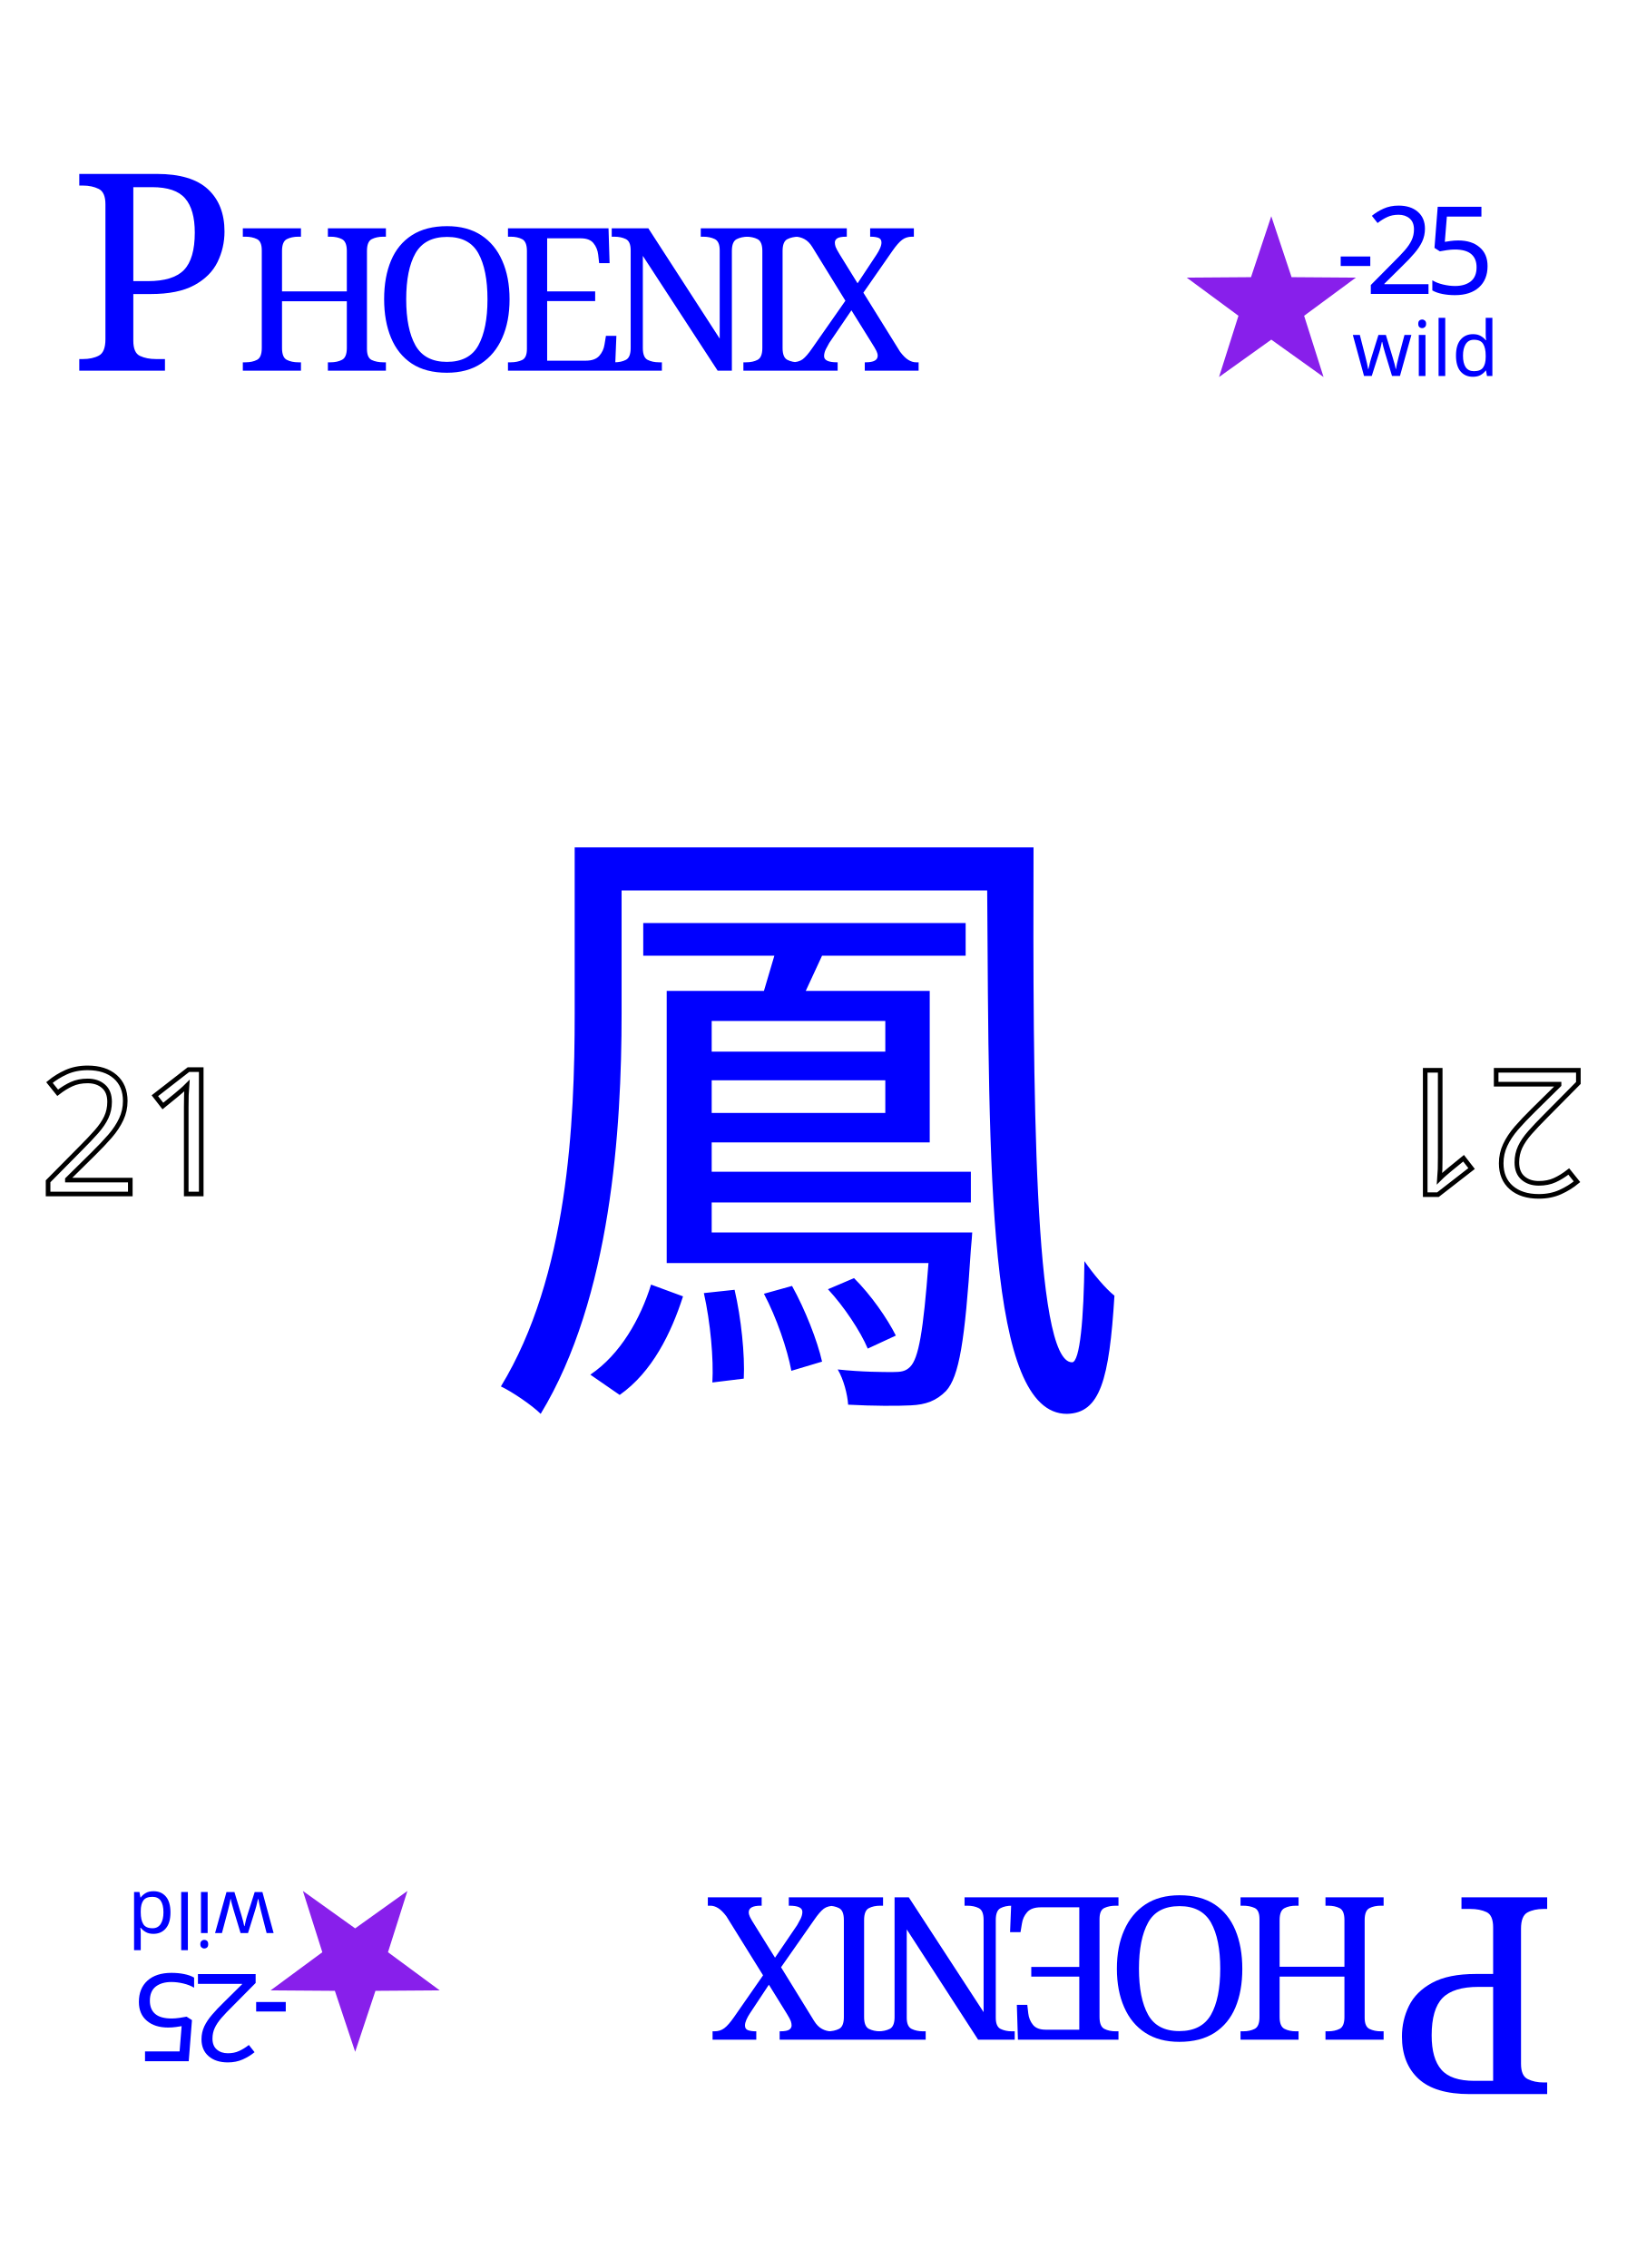
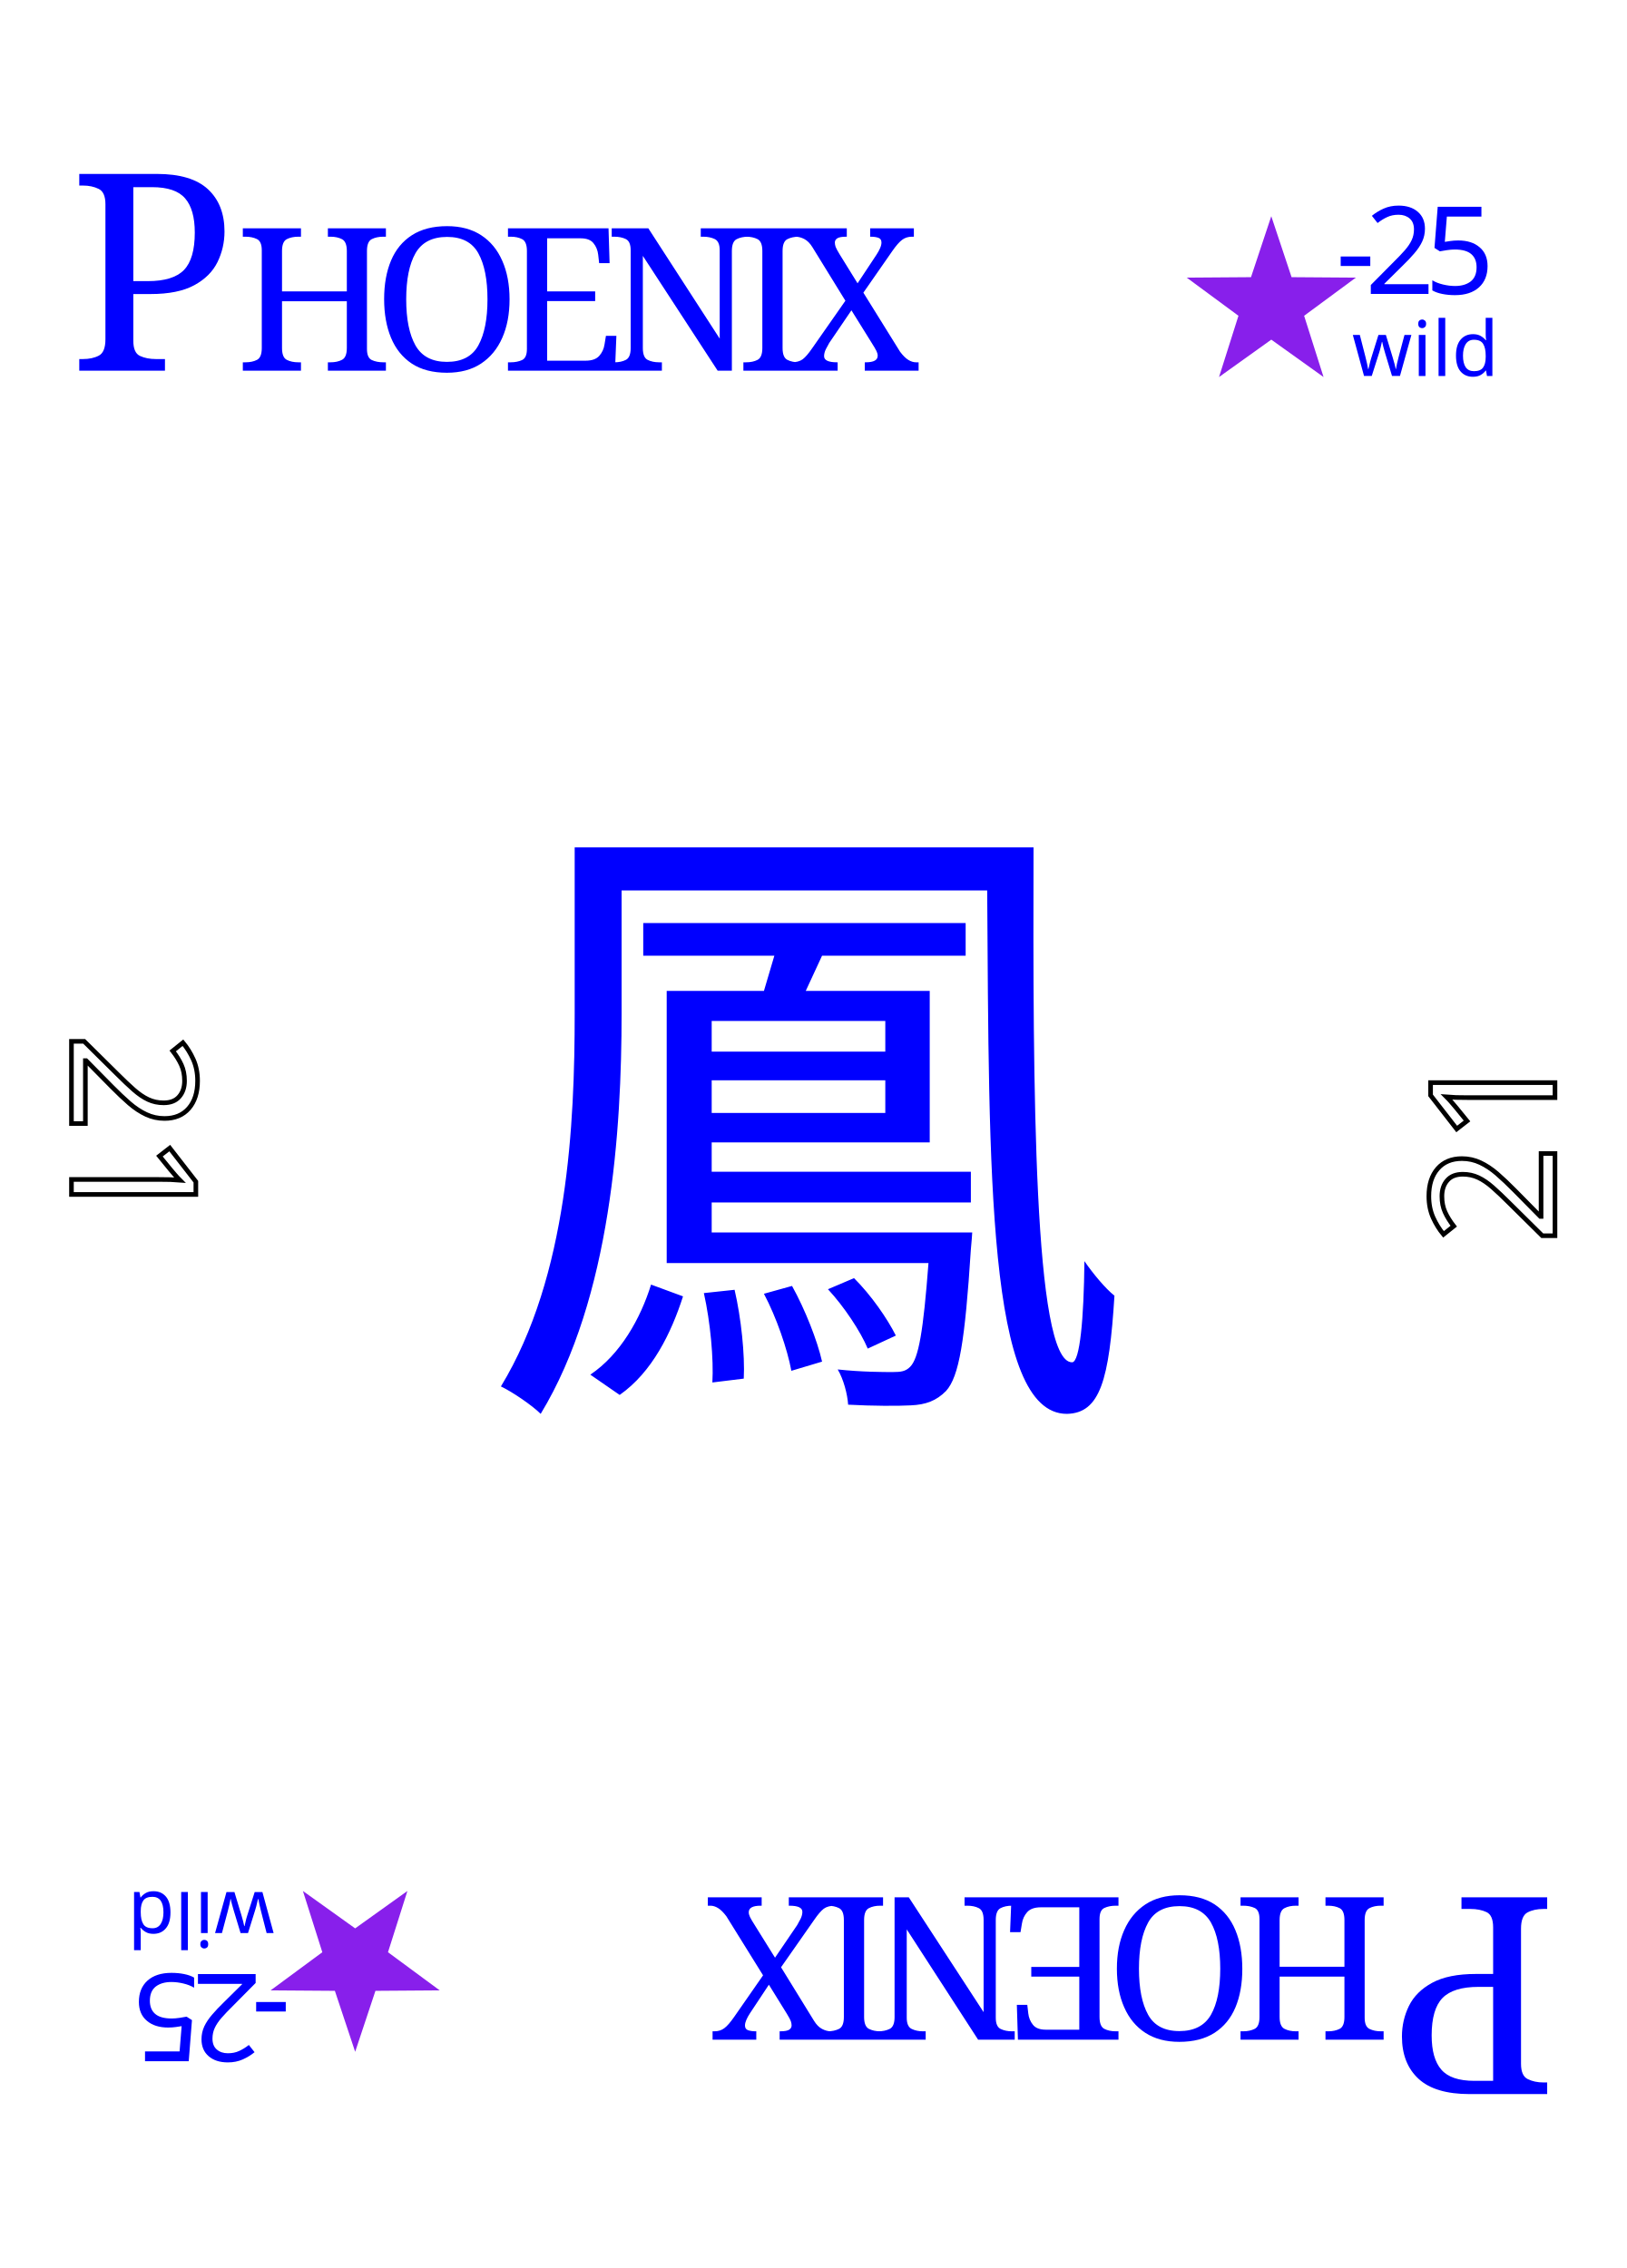
<svg xmlns="http://www.w3.org/2000/svg" width="224.25" height="312.781" id="svg18947" version="1.1">
  <defs id="defs18949">
    <linearGradient id="linearGradient3006">
      <stop id="stop3008" offset="0" style="stop-color:#ffffff;stop-opacity:1;" />
      <stop style="stop-color:#7f7f7f;stop-opacity:1;" offset="0.377" id="stop3014" />
      <stop id="stop3016" offset="0.802" style="stop-color:#ffffff;stop-opacity:1;" />
      <stop id="stop3010" offset="1" style="stop-color:#cccccc;stop-opacity:1" />
    </linearGradient>
    <linearGradient id="linearGradient3804">
      <stop id="stop3806" offset="0" style="stop-color:#000000;stop-opacity:1;" />
      <stop style="stop-color:#333333;stop-opacity:1" offset="0.5" id="stop3812" />
      <stop id="stop3808" offset="1" style="stop-color:#000000;stop-opacity:1;" />
    </linearGradient>
    <linearGradient id="linearGradient3833">
      <stop id="stop3835" offset="0" style="stop-color:#000000;stop-opacity:1;" />
      <stop style="stop-color:#333333;stop-opacity:1" offset="0.5" id="stop3841" />
      <stop id="stop3837" offset="1" style="stop-color:#000000;stop-opacity:1" />
    </linearGradient>
    <linearGradient id="linearGradient3851">
      <stop id="stop3853" offset="0" style="stop-color:#808080;stop-opacity:1;" />
      <stop style="stop-color:#ffffff;stop-opacity:1;" offset="0.5" id="stop3859" />
      <stop id="stop3855" offset="1" style="stop-color:#808080;stop-opacity:1;" />
    </linearGradient>
  </defs>
  <g id="layer1" transform="translate(-247.874,-381.6862)" style="display:inline">
    <g transform="translate(-0.5108173,6e-5)" id="g105150">
      <text xml:space="preserve" style="font-size:38px;font-style:normal;font-weight:normal;line-height:125%;letter-spacing:0px;word-spacing:0px;fill:#000000;fill-opacity:1;stroke:none;font-family:Sans" x="314.758" y="437.67" id="text9518">
        <tspan id="tspan9520" x="314.758" y="437.67" />
      </text>
      <text xml:space="preserve" style="font-size:38px;font-style:normal;font-weight:normal;line-height:125%;letter-spacing:0px;word-spacing:0px;fill:#000000;fill-opacity:1;stroke:none;font-family:Sans" x="545.138" y="421.799" id="text9788">
        <tspan id="tspan9790" x="545.138" y="421.799" />
      </text>
      <g id="g345447" transform="matrix(0.95,0,0,0.95,18.02549,26.90384)">
        <text id="text9514" y="427.268" x="252.473" style="font-size:40px;font-style:normal;font-variant:normal;font-weight:normal;font-stretch:normal;text-align:start;line-height:125%;letter-spacing:0px;word-spacing:0px;writing-mode:lr;text-anchor:start;fill:#0000ff;fill-opacity:1;stroke:none;font-family:serif;-inkscape-font-specification:'serif, Normal';" xml:space="preserve">
          <tspan style="letter-spacing:-2.978;-inkscape-font-specification:'serif, Normal';font-family:serif;font-weight:normal;font-style:normal;font-stretch:normal;font-variant:normal;font-size:40px;text-anchor:start;text-align:start;writing-mode:lr;line-height:125%;" y="427.268" x="252.473" id="tspan9516">P<tspan style="-inkscape-font-specification:'serif, Normal';font-family:serif;font-weight:normal;font-style:normal;font-stretch:normal;font-variant:normal;font-size:28.947px;text-anchor:start;text-align:start;writing-mode:lr;line-height:125%" id="tspan10163">HOENIX</tspan>
          </tspan>
        </text>
        <text id="text30682" y="416.127" x="436.36" style="font-size:17.723px;font-style:normal;font-variant:normal;font-weight:normal;font-stretch:normal;text-align:start;line-height:125%;letter-spacing:0px;word-spacing:0px;writing-mode:lr-tb;text-anchor:start;fill:#0000ff;fill-opacity:1;stroke:none;font-family:Card Characters;-inkscape-font-specification:Card Characters" xml:space="preserve">
          <tspan style="letter-spacing:-1.477" y="416.127" x="436.36" id="tspan30684">-25</tspan>
        </text>
        <text xml:space="preserve" style="font-size:11.128px;font-style:normal;font-variant:normal;font-weight:normal;font-stretch:normal;text-align:start;line-height:125%;letter-spacing:0px;word-spacing:0px;writing-mode:lr-tb;text-anchor:start;fill:#0000ff;fill-opacity:1;stroke:none;font-family:Card Characters;-inkscape-font-specification:Card Characters" x="438.699" y="428.043" id="text60027">
          <tspan id="tspan60029" x="438.699" y="428.043">wild</tspan>
        </text>
        <path style="fill:#881feb;fill-opacity:1" id="path86900" d="m 179.08,32.221 1.553,4.665 4.917,0.035 -3.957,2.919 1.486,4.687 -3.998,-2.861 -3.998,2.861 1.486,-4.687 -3.957,-2.919 4.917,-0.035 z" transform="matrix(1.897043,0,0,1.897043,87.26655,343.7178)" />
      </g>
      <g id="g345456" transform="matrix(-0.95,0,0,-0.95,702.9942,1049.25)">
        <text xml:space="preserve" style="font-size:40px;font-style:normal;font-variant:normal;font-weight:normal;font-stretch:normal;text-align:start;line-height:125%;letter-spacing:0px;word-spacing:0px;writing-mode:lr-tb;text-anchor:start;fill:#0000ff;fill-opacity:1;stroke:none;font-family:Card Characters;-inkscape-font-specification:Card Characters" x="252.473" y="427.268" id="text345458">
          <tspan id="tspan345460" x="252.473" y="427.268" style="letter-spacing:-2.978;-inkscape-font-specification:'serif, Normal';font-family:serif;font-weight:normal;font-style:normal;font-stretch:normal;font-variant:normal;font-size:40px;text-anchor:start;text-align:start;writing-mode:lr;line-height:125%">P<tspan style="-inkscape-font-specification:'serif, Normal';font-family:serif;font-weight:normal;font-style:normal;font-stretch:normal;font-variant:normal;font-size:28.947px;text-anchor:start;text-align:start;writing-mode:lr;line-height:125%" id="tspan10165">HOENIX</tspan>
          </tspan>
        </text>
        <text xml:space="preserve" style="font-size:17.723px;font-style:normal;font-variant:normal;font-weight:normal;font-stretch:normal;text-align:start;line-height:125%;letter-spacing:0px;word-spacing:0px;writing-mode:lr-tb;text-anchor:start;fill:#0000ff;fill-opacity:1;stroke:none;font-family:Card Characters;-inkscape-font-specification:Card Characters" x="436.36" y="416.127" id="text345462">
          <tspan id="tspan345464" x="436.36" y="416.127" style="letter-spacing:-1.477">-25</tspan>
        </text>
        <text id="text345466" y="428.043" x="438.699" style="font-size:11.128px;font-style:normal;font-variant:normal;font-weight:normal;font-stretch:normal;text-align:start;line-height:125%;letter-spacing:0px;word-spacing:0px;writing-mode:lr-tb;text-anchor:start;fill:#0000ff;fill-opacity:1;stroke:none;font-family:Card Characters;-inkscape-font-specification:Card Characters" xml:space="preserve">
          <tspan y="428.043" x="438.699" id="tspan345468">wild</tspan>
        </text>
        <path transform="matrix(1.897043,0,0,1.897043,87.26655,343.7178)" d="m 179.08,32.221 1.553,4.665 4.917,0.035 -3.957,2.919 1.486,4.687 -3.998,-2.861 -3.998,2.861 1.486,-4.687 -3.957,-2.919 4.917,-0.035 z" id="path345470" style="fill:#881feb;fill-opacity:1" />
      </g>
    </g>
-     <g id="layer1-6-7" transform="matrix(0,-0.6363519,0.6363519,0,6.7262,767.9958)" style="fill:none;stroke:#000000;stroke-opacity:1">
+     <g id="layer1-6-7" transform="matrix(0.6363519,0,0,0.6363519,36.07973,277.5197)" style="fill:none;stroke:#000000;stroke-opacity:1">
      <text id="text70860-7" y="-348.31" x="387.558" style="font-style:normal;font-variant:normal;font-weight:normal;font-stretch:normal;font-size:37.746px;line-height:125%;font-family:'Card Characters';-inkscape-font-specification:'Card Characters';text-align:start;letter-spacing:0px;word-spacing:0px;writing-mode:lr-tb;text-anchor:start;fill:none;stroke:#000000;stroke-opacity:1" xml:space="preserve" transform="matrix(0,1,-1,0,0,0)">
        <tspan id="tspan70144" x="387.558" y="-348.31">21</tspan>
      </text>
    </g>
-     <g style="fill:none;stroke:#000000;stroke-opacity:1" transform="matrix(0,0.6363519,-0.6363519,0,713.2719,307.6415)" id="g345441">
+     <g style="fill:none;stroke:#000000;stroke-opacity:1" transform="matrix(-0.6363519,0,0,-0.6363519,683.9184,799.8853)" id="g345441">
      <text transform="matrix(0,1,-1,0,0,0)" xml:space="preserve" style="font-style:normal;font-variant:normal;font-weight:normal;font-stretch:normal;font-size:37.746px;line-height:125%;font-family:'Card Characters';-inkscape-font-specification:'Card Characters';text-align:start;letter-spacing:0px;word-spacing:0px;writing-mode:lr-tb;text-anchor:start;fill:none;stroke:#000000;stroke-opacity:1" x="387.558" y="-348.31" id="text345443">
        <tspan y="-348.31" x="387.558" id="tspan345445">21</tspan>
      </text>
    </g>
    <text xml:space="preserve" style="font-style:normal;font-weight:normal;font-size:40px;line-height:125%;font-family:sans-serif;letter-spacing:0px;word-spacing:0px;fill:#0000ff;fill-opacity:1;stroke:none;stroke-width:1px;stroke-linecap:butt;stroke-linejoin:miter;stroke-opacity:1;" x="313.874" y="569.467" id="text10167">
      <tspan id="tspan10169" x="313.874" y="569.467" style="font-style:normal;font-variant:normal;font-weight:normal;font-stretch:normal;font-size:90px;line-height:125%;font-family:sans-serif;-inkscape-font-specification:'sans-serif, Normal';text-align:start;writing-mode:lr-tb;text-anchor:start;fill:#0000ff;fill-opacity:1;">鳳</tspan>
    </text>
  </g>
</svg>
